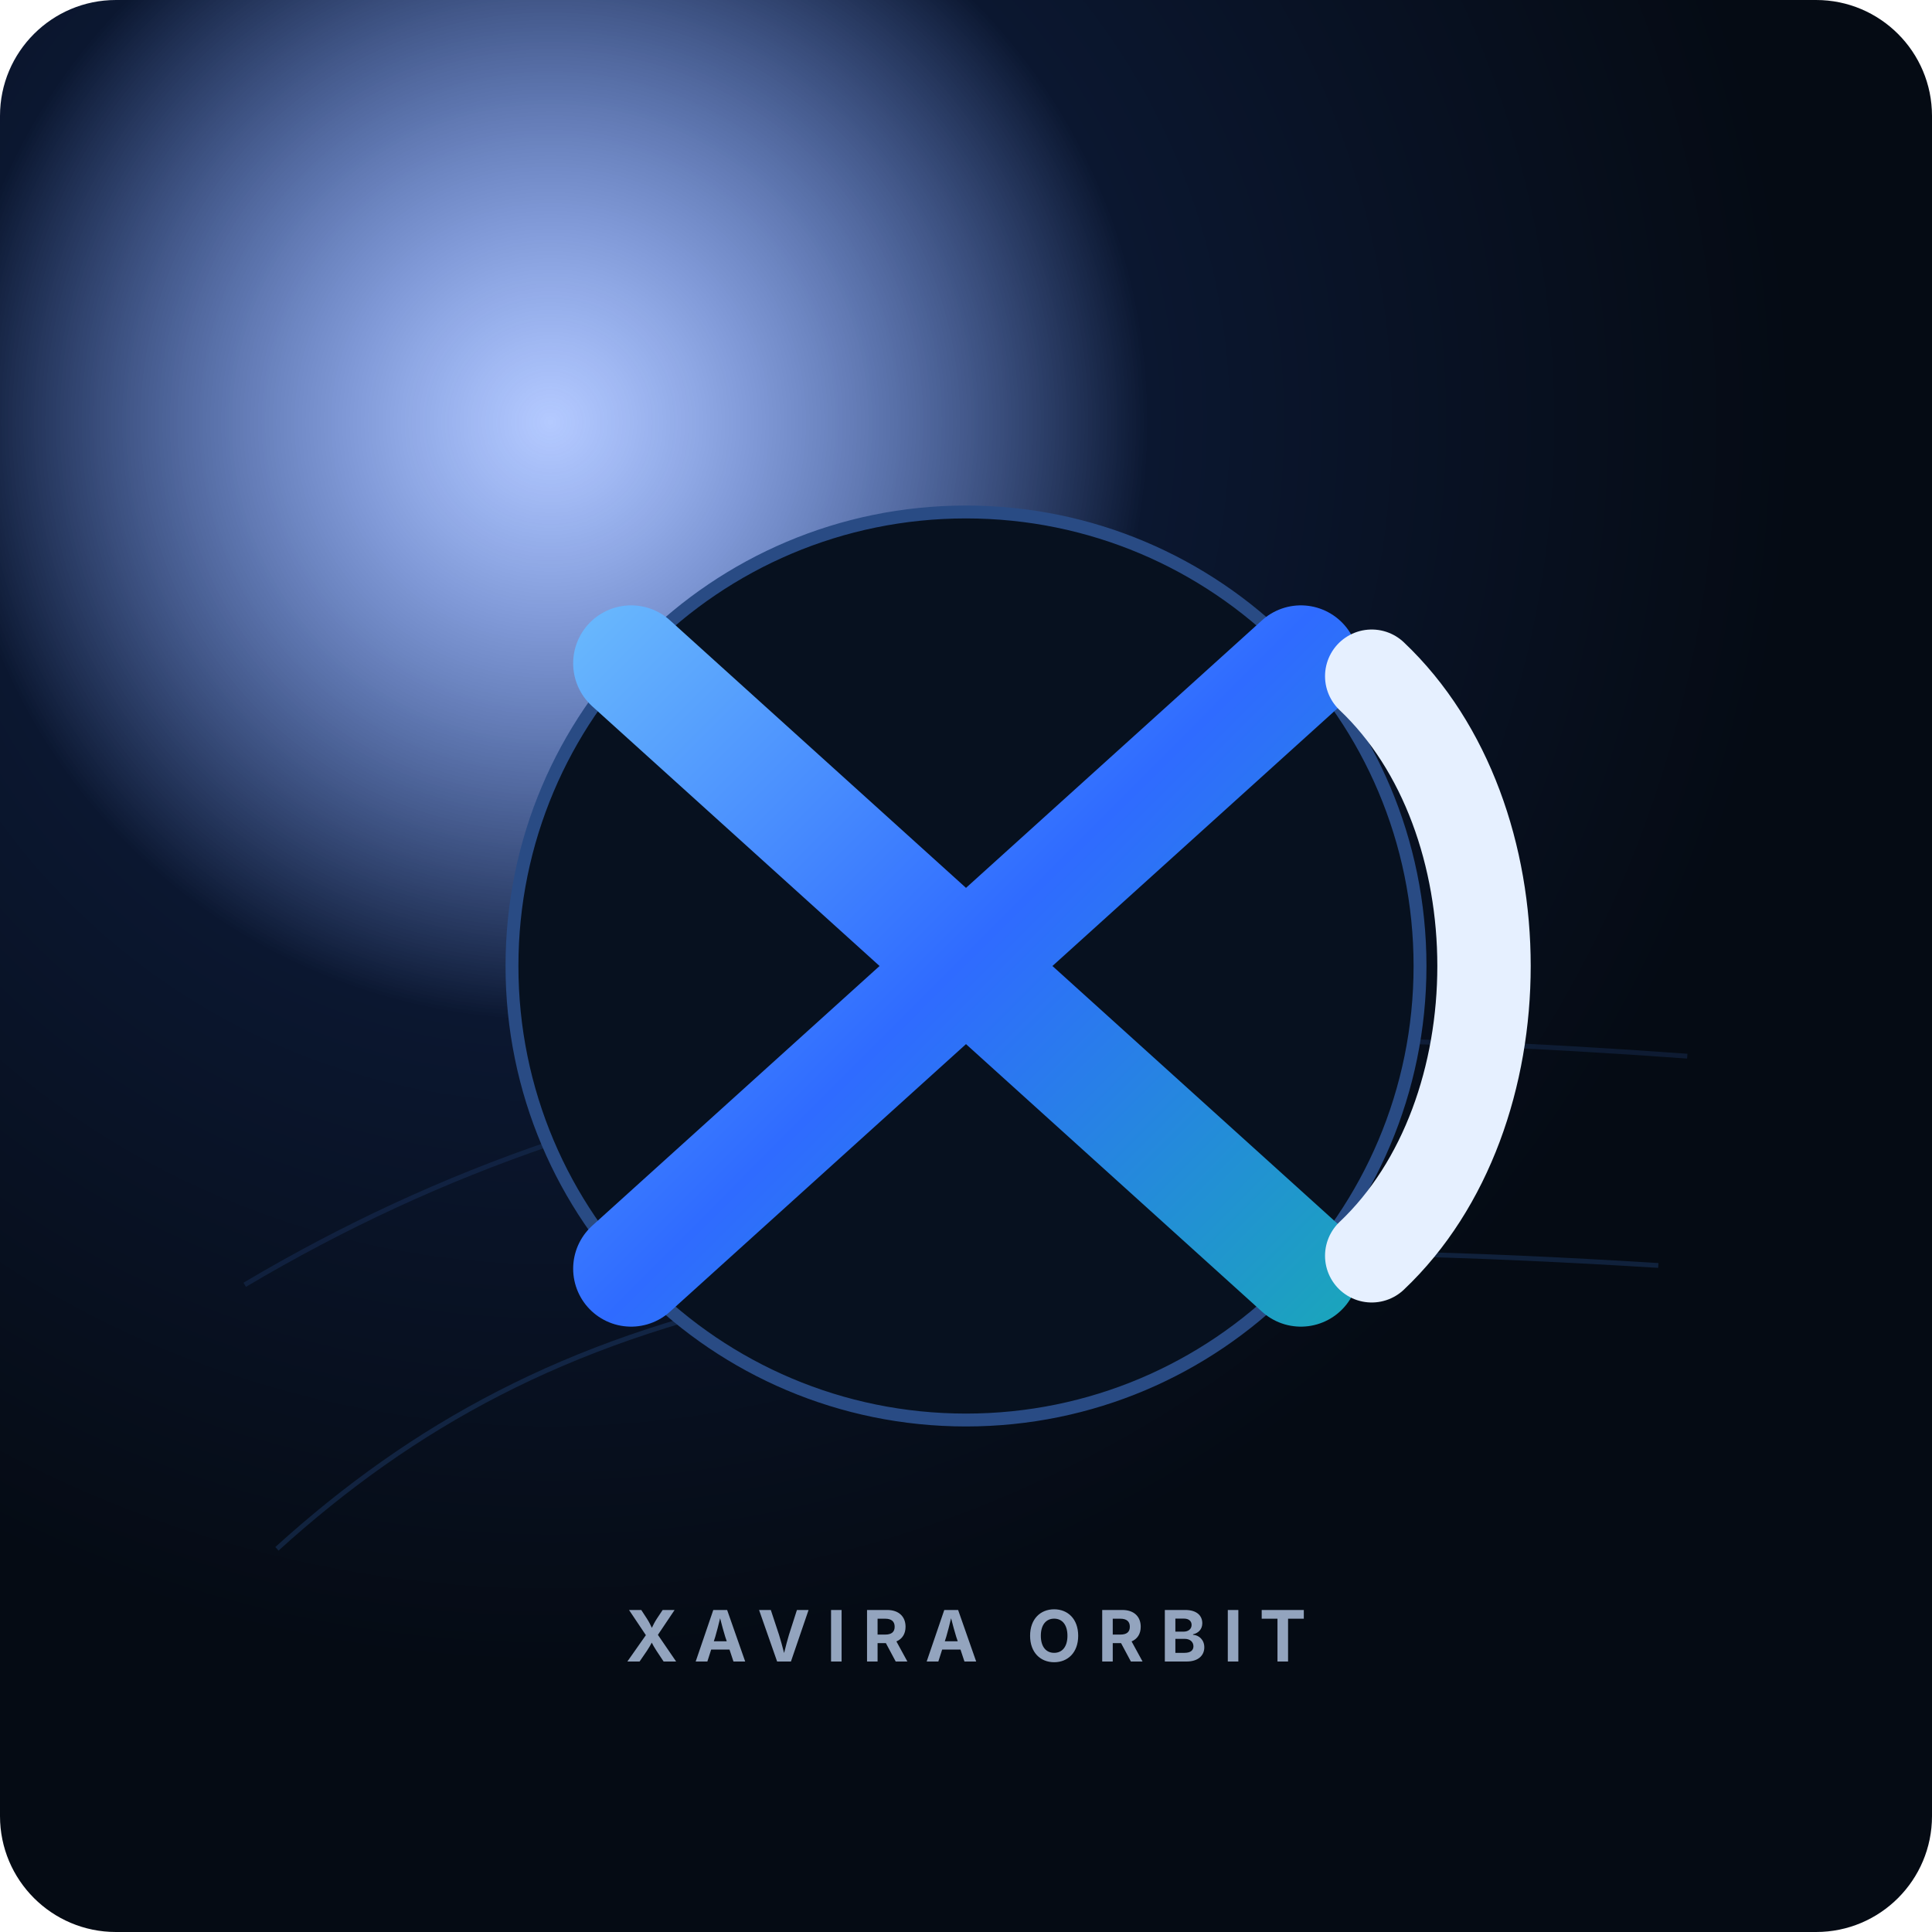
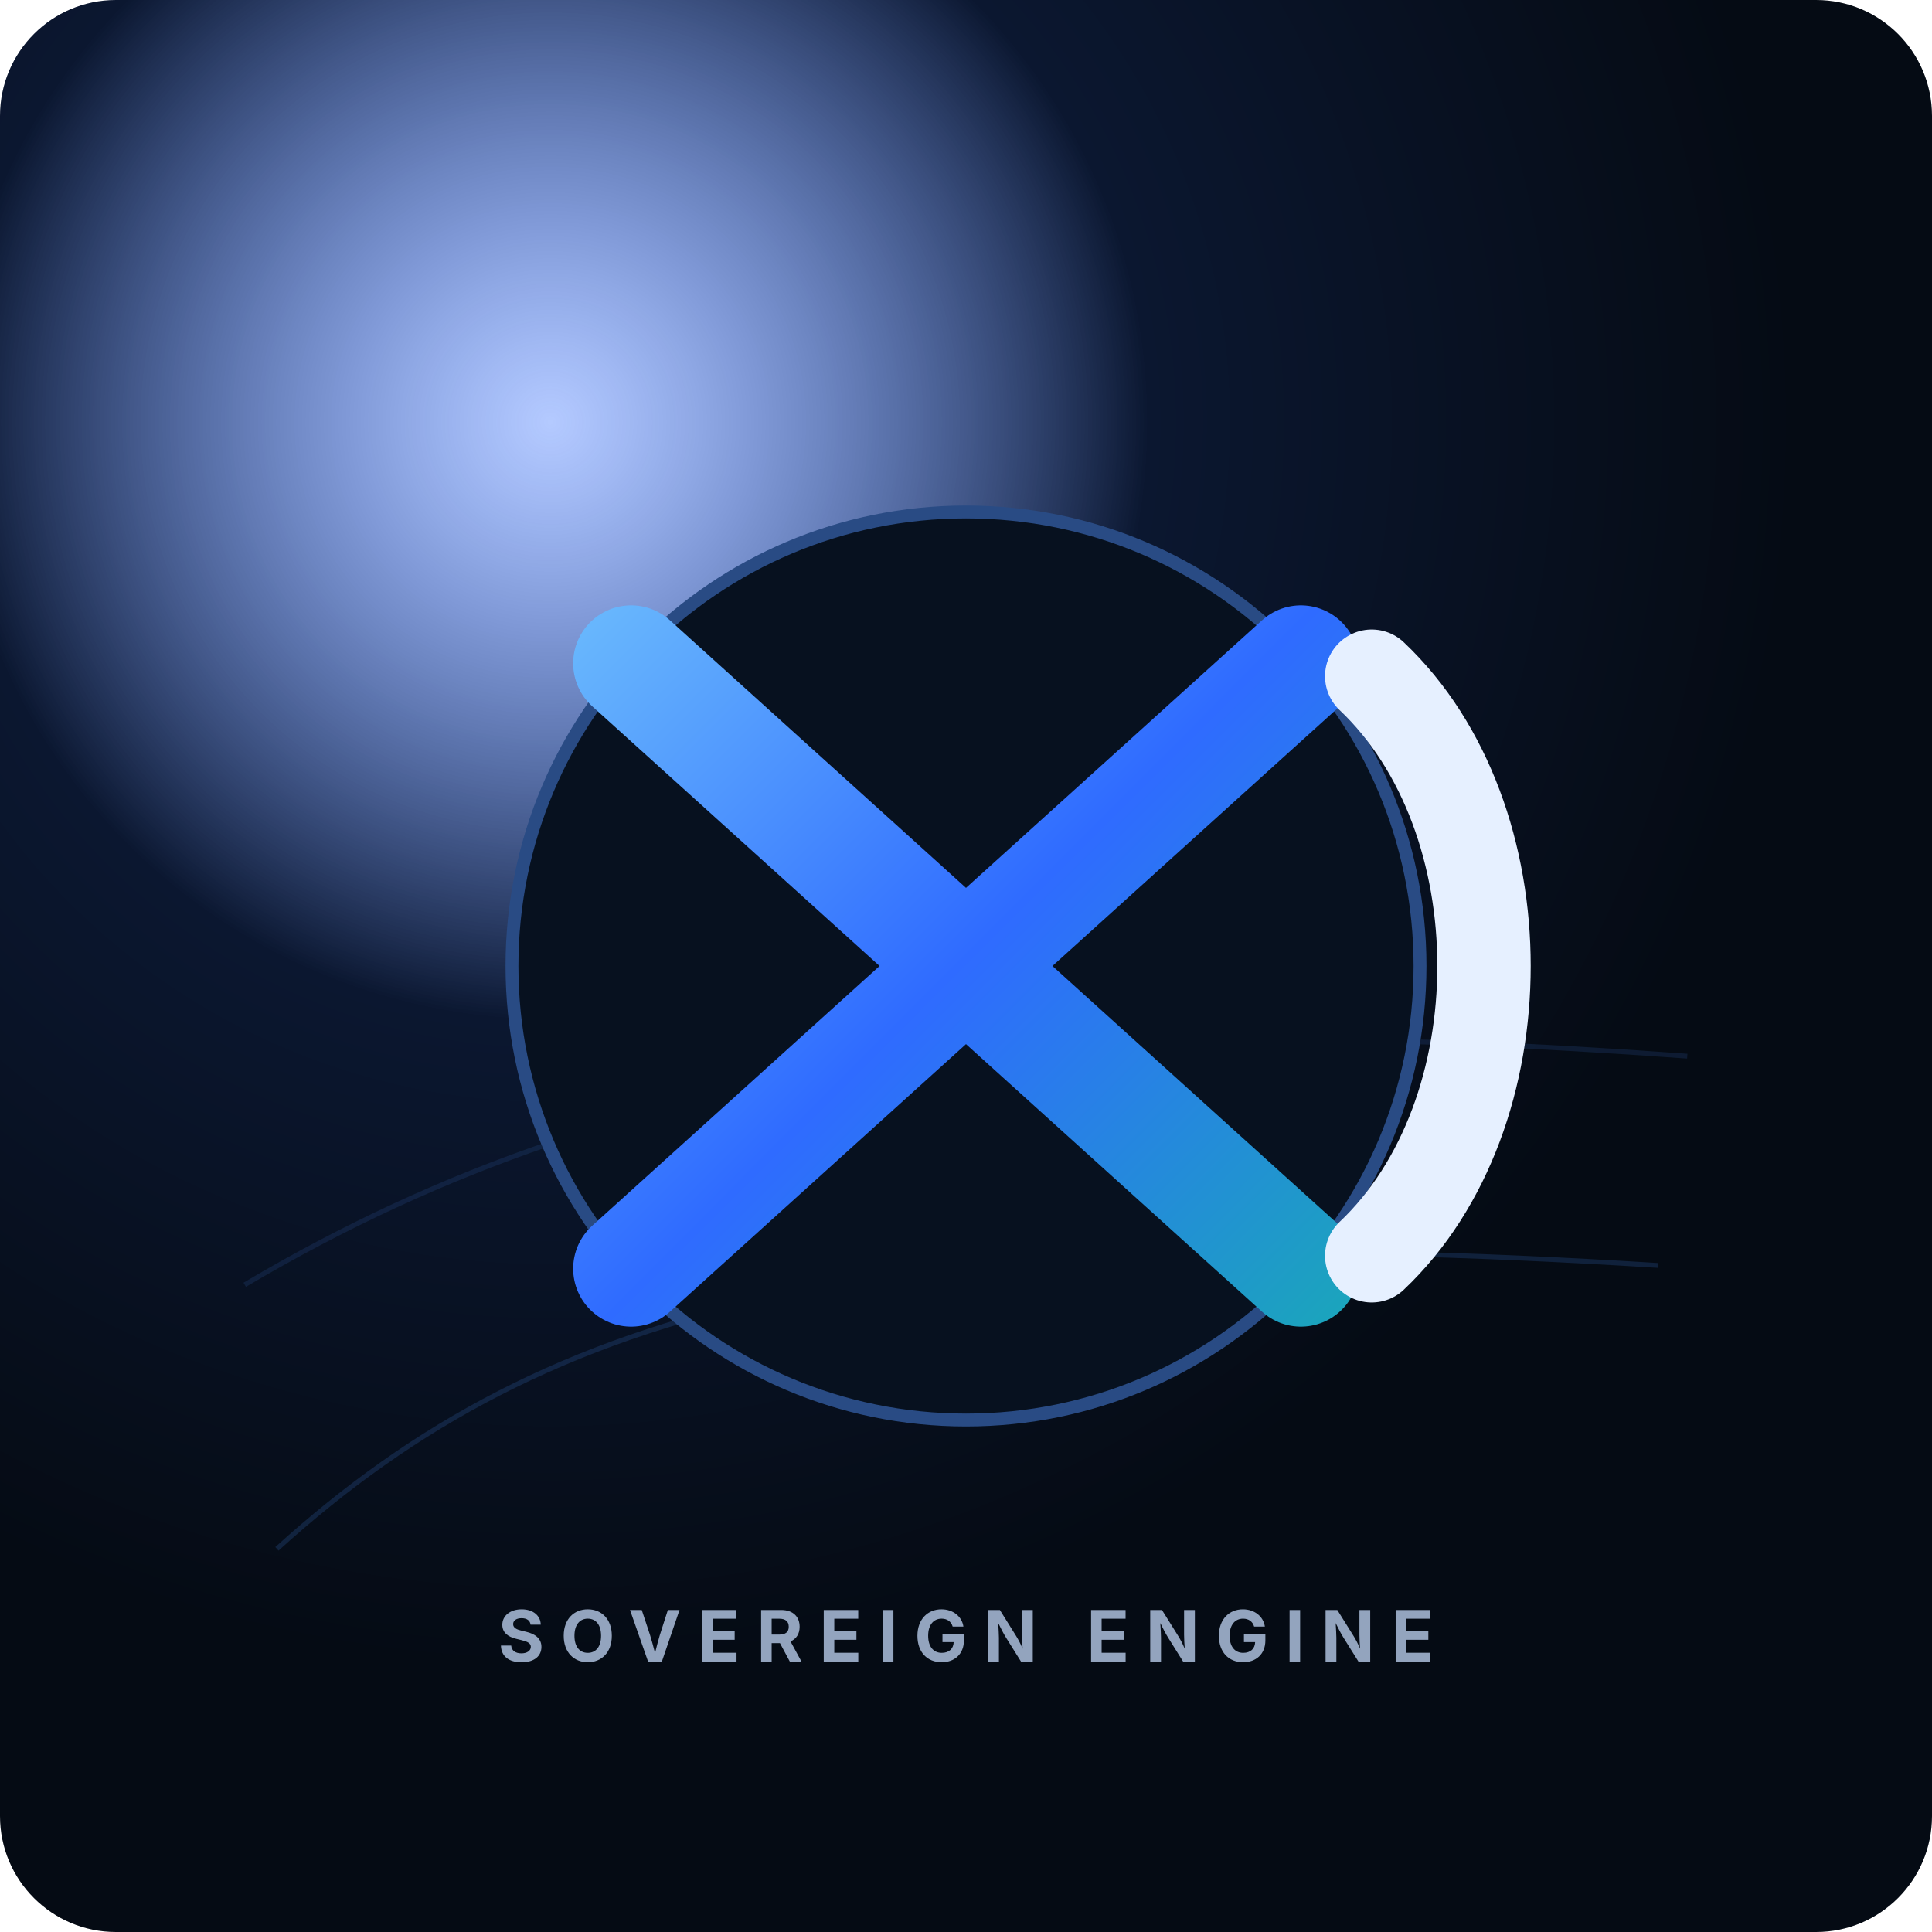
- <svg xmlns="http://www.w3.org/2000/svg" width="1200" height="1200" viewBox="0 0 1200 1200" fill="none" role="img" aria-label="Xavira Orbit placeholder">
+ <svg xmlns="http://www.w3.org/2000/svg" width="1200" height="1200" viewBox="0 0 1200 1200" fill="none" role="img" aria-label="Sovereign Engine placeholder">
  <defs>
    <radialGradient id="a" cx="0" cy="0" r="1" gradientUnits="userSpaceOnUse" gradientTransform="translate(340 260) rotate(52) scale(780)">
      <stop stop-color="#2F6BFF" stop-opacity="0.36" />
      <stop offset="0.48" stop-color="#0B1730" />
      <stop offset="1" stop-color="#050B14" />
    </radialGradient>
    <linearGradient id="b" x1="290" y1="296" x2="900" y2="905" gradientUnits="userSpaceOnUse">
      <stop stop-color="#7DD3FC" />
      <stop offset="0.5" stop-color="#2F6BFF" />
      <stop offset="1" stop-color="#14B8A6" />
    </linearGradient>
  </defs>
  <rect width="1200" height="1200" rx="72" fill="url(#a)" />
  <path d="M172 962C342 808 548 756 1030 786" stroke="#254B86" stroke-width="3" opacity="0.34" />
  <path d="M152 798C398 652 662 628 1048 656" stroke="#254B86" stroke-width="3" opacity="0.26" />
  <circle cx="600" cy="600" r="282" fill="#07111F" stroke="#294B84" stroke-width="8" />
  <path d="M392 412L808 788M808 412L392 788" stroke="url(#b)" stroke-width="72" stroke-linecap="round" />
  <path d="M852 420C945 508 945 692 852 780" stroke="#E6F0FF" stroke-width="58" stroke-linecap="round" />
-   <text x="600" y="1032" fill="#93A4BE" text-anchor="middle" font-family="Inter, ui-sans-serif, system-ui, sans-serif" font-size="44" font-weight="700" letter-spacing="10">XAVIRA ORBIT</text>
+   <text x="600" y="1032" fill="#93A4BE" text-anchor="middle" font-family="Inter, ui-sans-serif, system-ui, sans-serif" font-size="44" font-weight="700" letter-spacing="10">SOVEREIGN ENGINE</text>
</svg>
